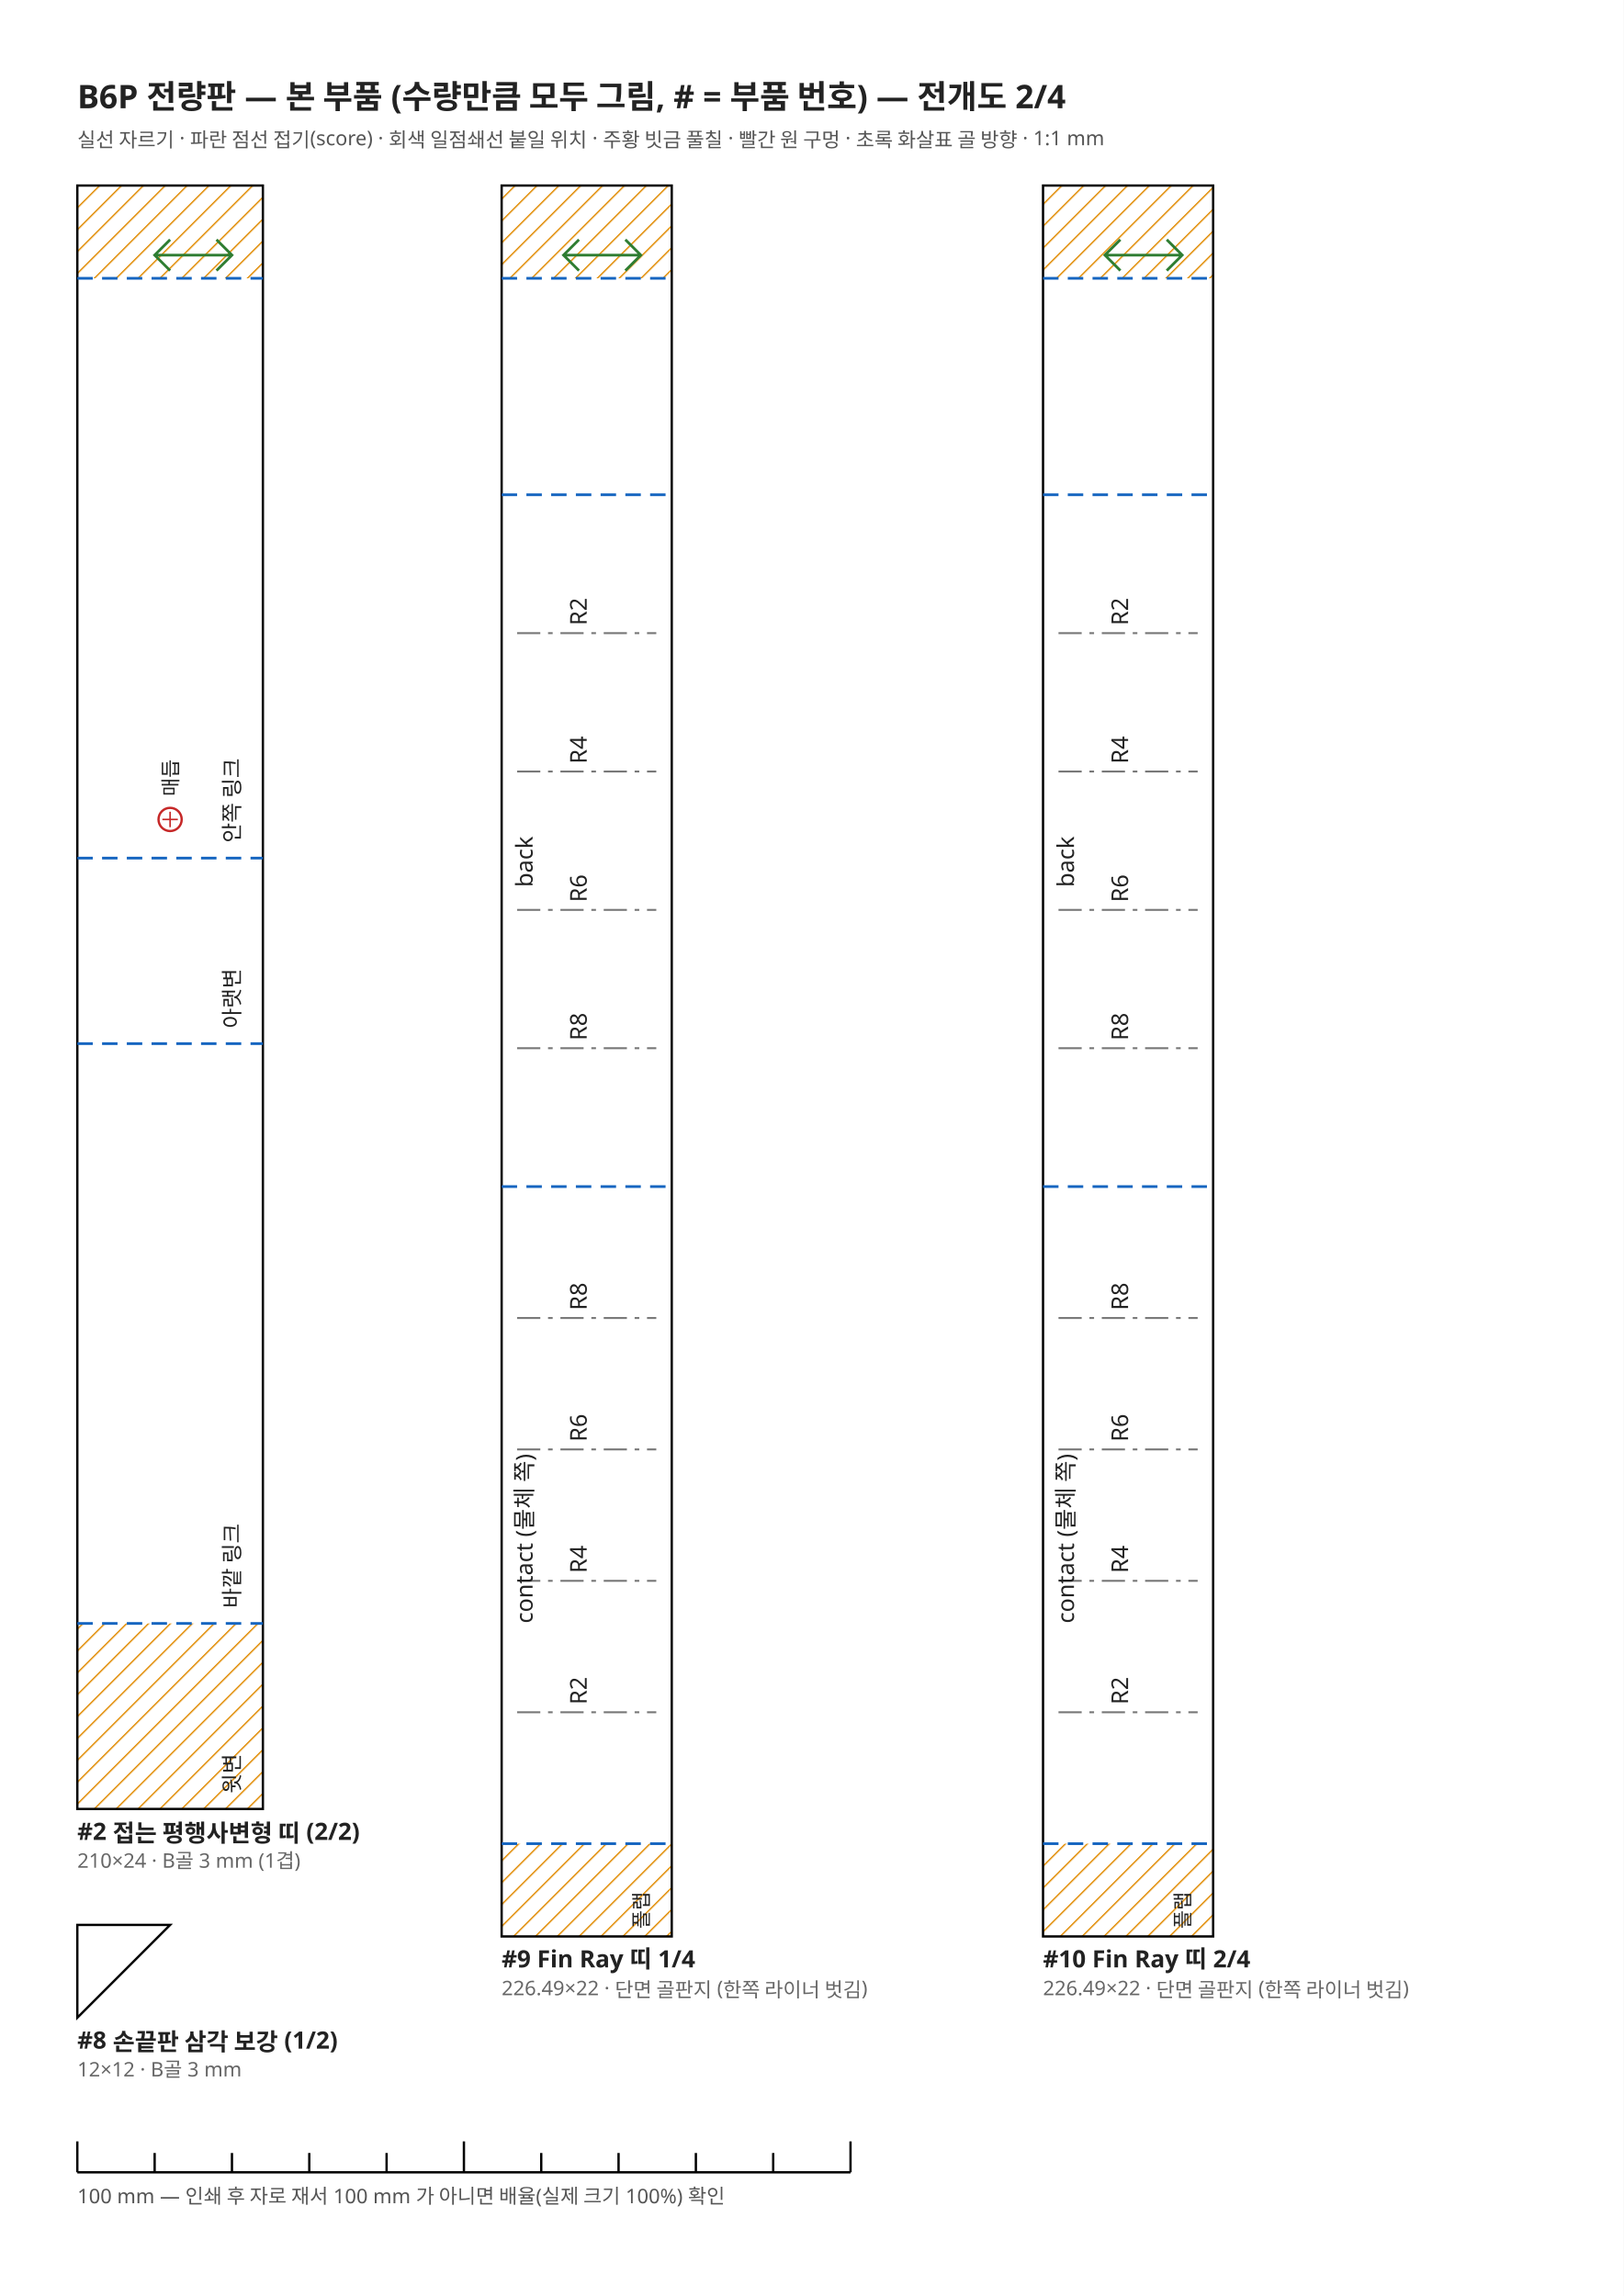
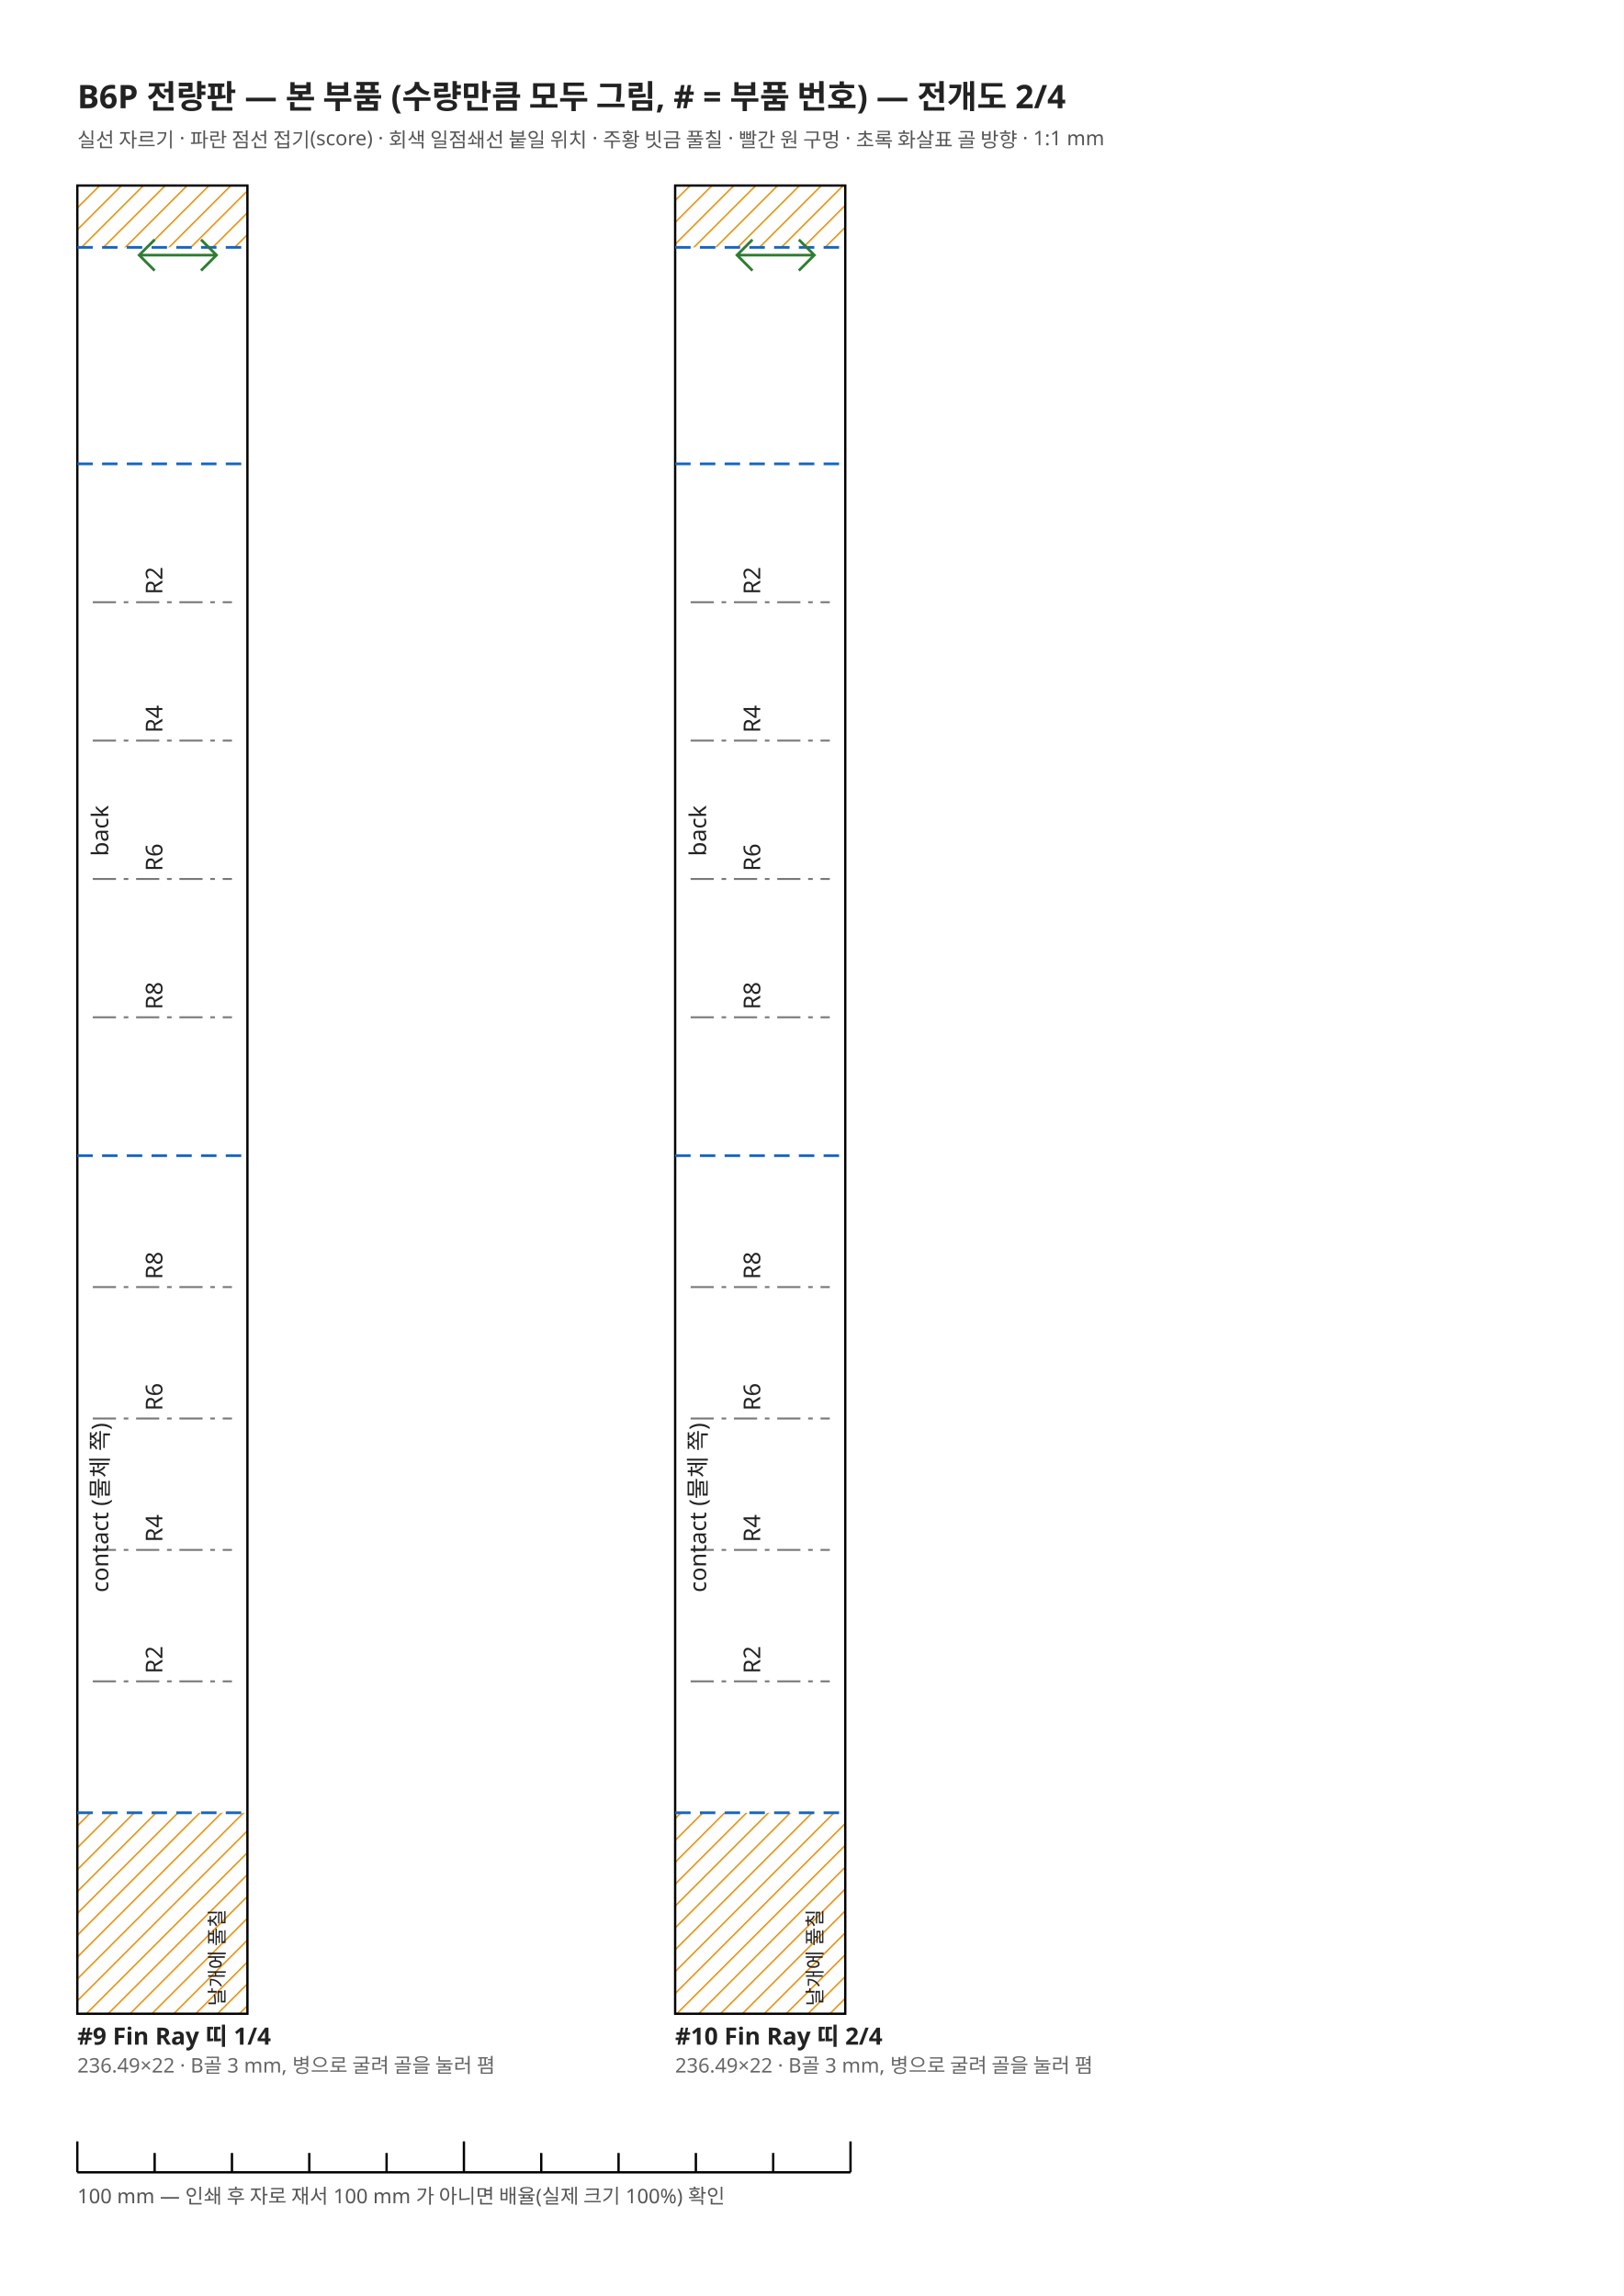
<svg xmlns="http://www.w3.org/2000/svg" width="210mm" height="297mm" viewBox="0 0 210 297">
  <defs>
    <pattern id="hatch" width="2" height="2" patternUnits="userSpaceOnUse" patternTransform="rotate(45)">
      <path d="M0 0V2" stroke="#e08a00" stroke-width=".35" />
    </pattern>
  </defs>
  <style>
.cut{fill:none;stroke:#000;stroke-width:.3}
.score{fill:none;stroke:#1565c0;stroke-width:.35;stroke-dasharray:2 1.2}
.mark{fill:none;stroke:#777;stroke-width:.25;stroke-dasharray:3 1 .6 1}
.glue{fill:url(#hatch);stroke:none}
.hole{fill:none;stroke:#c62828;stroke-width:.3}
.cross{stroke:#c62828;stroke-width:.2}
.flute{fill:none;stroke:#2e7d32;stroke-width:.35}
text{font-family:"WenQuanYi Zen Hei","IBM Plex Sans KR","Apple SD Gothic Neo","Malgun Gothic",sans-serif;fill:#222}
.lbl{font-size:3.1px;font-weight:bold}.dim{font-size:2.6px;fill:#666}
.hdr{font-size:4.2px;font-weight:bold}.small{font-size:2.6px;fill:#555}
</style>
  <rect width="210" height="297" fill="#fff" />
  <text class="hdr" x="10" y="14">B6P 전량판 — 본 부품 (수량만큼 모두 그림, # = 부품 번호) — 전개도 2/4</text>
  <text class="small" x="10" y="19">실선 자르기 · 파란 점선 접기(score) · 회색 일점쇄선 붙일 위치 · 주황 빗금 풀칠 · 빨간 원 구멍 · 초록 화살표 골 방향 · 1:1 mm</text>
-   <polygon class="glue" points="10,234 10,210 34,210 34,234" />
-   <polygon class="glue" points="10,36 10,24 34,24 34,36" />
-   <polygon class="cut" points="10,234 10,24 34,24 34,234" />
-   <polyline class="score" points="10,210 34,210" />
-   <polyline class="score" points="10,135 34,135" />
-   <polyline class="score" points="10,111 34,111" />
-   <polyline class="score" points="10,36 34,36" />
-   <circle class="hole" cx="22" cy="106" r="1.5" />
-   <path class="cross" d="M21 106h2M22 105v2" />
-   <text x="31" y="232" font-size="2.8" transform="rotate(-90 31 232)">윗변</text>
-   <text x="31" y="208" font-size="2.8" transform="rotate(-90 31 208)">바깥 링크</text>
-   <text x="31" y="133" font-size="2.8" transform="rotate(-90 31 133)">아랫변</text>
-   <text x="31" y="109" font-size="2.8" transform="rotate(-90 31 109)">안쪽 링크</text>
-   <text x="23" y="103" font-size="2.6" transform="rotate(-90 23 103)">매듭</text>
-   <path class="flute" d="M20 33H30M28 31L30 33L28 35M22 31L20 33L22 35" />
-   <text class="lbl" x="10" y="238">#2 접는 평행사변형 띠 (2/2)</text>
-   <text class="dim" x="10" y="241.6">210×24 · B골 3 mm (1겹)</text>
-   <polygon class="glue" points="64.88,250.49 64.88,238.49 86.88,238.49 86.88,250.49" />
-   <polygon class="glue" points="64.88,36 64.88,24 86.88,24 86.88,36" />
-   <polygon class="cut" points="64.88,250.49 64.88,24 86.88,24 86.88,250.49" />
-   <polyline class="score" points="64.88,238.49 86.88,238.49" />
-   <polyline class="score" points="64.88,153.49 86.88,153.49" />
-   <polyline class="score" points="64.88,64 86.88,64" />
-   <polyline class="score" points="64.88,36 86.88,36" />
-   <polyline class="mark" points="66.88,221.49 84.88,221.49" />
-   <polyline class="mark" points="66.88,81.9 84.88,81.9" />
-   <polyline class="mark" points="66.88,204.49 84.88,204.49" />
-   <polyline class="mark" points="66.88,99.8 84.88,99.8" />
-   <polyline class="mark" points="66.88,187.49 84.88,187.49" />
-   <polyline class="mark" points="66.88,117.7 84.88,117.7" />
-   <polyline class="mark" points="66.88,170.49 84.88,170.49" />
-   <polyline class="mark" points="66.88,135.59 84.88,135.59" />
-   <text x="75.88" y="220.49" font-size="3" transform="rotate(-90 75.88 220.49)">R2</text>
-   <text x="75.88" y="80.9" font-size="3" transform="rotate(-90 75.88 80.9)">R2</text>
-   <text x="75.88" y="203.49" font-size="3" transform="rotate(-90 75.88 203.49)">R4</text>
-   <text x="75.88" y="98.8" font-size="3" transform="rotate(-90 75.88 98.8)">R4</text>
-   <text x="75.88" y="186.49" font-size="3" transform="rotate(-90 75.88 186.49)">R6</text>
-   <text x="75.88" y="116.7" font-size="3" transform="rotate(-90 75.88 116.7)">R6</text>
-   <text x="75.88" y="169.49" font-size="3" transform="rotate(-90 75.88 169.49)">R8</text>
-   <text x="75.88" y="134.59" font-size="3" transform="rotate(-90 75.88 134.59)">R8</text>
-   <text x="68.88" y="209.99" font-size="3" transform="rotate(-90 68.88 209.99)">contact (물체 쪽)</text>
-   <text x="68.88" y="114.75" font-size="3" transform="rotate(-90 68.88 114.75)">back</text>
-   <text x="83.88" y="249.49" font-size="2.6" transform="rotate(-90 83.88 249.49)">플랩</text>
-   <path class="flute" d="M72.88 33H82.88M80.88 31L82.88 33L80.88 35M74.88 31L72.88 33L74.88 35" />
-   <text class="lbl" x="64.88" y="254.49">#9 Fin Ray 띠 1/4</text>
-   <text class="dim" x="64.88" y="258.09">226.49×22 · 단면 골판지 (한쪽 라이너 벗김)</text>
-   <polygon class="glue" points="134.9,250.49 134.9,238.49 156.9,238.49 156.9,250.49" />
-   <polygon class="glue" points="134.9,36 134.9,24 156.9,24 156.9,36" />
-   <polygon class="cut" points="134.9,250.49 134.9,24 156.9,24 156.9,250.49" />
-   <polyline class="score" points="134.9,238.49 156.9,238.49" />
-   <polyline class="score" points="134.9,153.49 156.9,153.49" />
-   <polyline class="score" points="134.9,64 156.9,64" />
-   <polyline class="score" points="134.9,36 156.9,36" />
-   <polyline class="mark" points="136.9,221.49 154.9,221.49" />
-   <polyline class="mark" points="136.9,81.9 154.9,81.9" />
-   <polyline class="mark" points="136.9,204.49 154.9,204.49" />
-   <polyline class="mark" points="136.9,99.8 154.9,99.8" />
-   <polyline class="mark" points="136.9,187.49 154.9,187.49" />
-   <polyline class="mark" points="136.9,117.7 154.9,117.7" />
-   <polyline class="mark" points="136.9,170.49 154.9,170.49" />
-   <polyline class="mark" points="136.9,135.59 154.9,135.59" />
-   <text x="145.9" y="220.49" font-size="3" transform="rotate(-90 145.9 220.49)">R2</text>
-   <text x="145.9" y="80.9" font-size="3" transform="rotate(-90 145.9 80.9)">R2</text>
-   <text x="145.9" y="203.49" font-size="3" transform="rotate(-90 145.9 203.49)">R4</text>
-   <text x="145.9" y="98.8" font-size="3" transform="rotate(-90 145.9 98.8)">R4</text>
-   <text x="145.9" y="186.49" font-size="3" transform="rotate(-90 145.9 186.49)">R6</text>
-   <text x="145.9" y="116.7" font-size="3" transform="rotate(-90 145.9 116.7)">R6</text>
-   <text x="145.9" y="169.49" font-size="3" transform="rotate(-90 145.9 169.49)">R8</text>
-   <text x="145.9" y="134.59" font-size="3" transform="rotate(-90 145.9 134.59)">R8</text>
-   <text x="138.9" y="209.99" font-size="3" transform="rotate(-90 138.9 209.99)">contact (물체 쪽)</text>
-   <text x="138.9" y="114.75" font-size="3" transform="rotate(-90 138.9 114.75)">back</text>
-   <text x="153.9" y="249.49" font-size="2.6" transform="rotate(-90 153.9 249.49)">플랩</text>
-   <path class="flute" d="M142.9 33H152.9M150.9 31L152.9 33L150.9 35M144.9 31L142.9 33L144.9 35" />
-   <text class="lbl" x="134.9" y="254.49">#10 Fin Ray 띠 2/4</text>
-   <text class="dim" x="134.9" y="258.09">226.49×22 · 단면 골판지 (한쪽 라이너 벗김)</text>
-   <polygon class="cut" points="10,249 22,249 10,261" />
-   <text class="lbl" x="10" y="265">#8 손끝판 삼각 보강 (1/2)</text>
-   <text class="dim" x="10" y="268.6">12×12 · B골 3 mm</text>
+   <polygon class="glue" points="10,260.49 10,234.49 32,234.49 32,260.49" />
+   <polygon class="glue" points="10,32 10,24 32,24 32,32" />
+   <polygon class="cut" points="10,260.49 10,24 32,24 32,260.49" />
+   <polyline class="score" points="10,234.49 32,234.49" />
+   <polyline class="score" points="10,149.49 32,149.49" />
+   <polyline class="score" points="10,60 32,60" />
+   <polyline class="score" points="10,32 32,32" />
+   <polyline class="mark" points="12,217.49 30,217.49" />
+   <polyline class="mark" points="12,77.9 30,77.9" />
+   <polyline class="mark" points="12,200.49 30,200.49" />
+   <polyline class="mark" points="12,95.8 30,95.8" />
+   <polyline class="mark" points="12,183.49 30,183.49" />
+   <polyline class="mark" points="12,113.7 30,113.7" />
+   <polyline class="mark" points="12,166.49 30,166.49" />
+   <polyline class="mark" points="12,131.59 30,131.59" />
+   <text x="21" y="216.49" font-size="3" transform="rotate(-90 21 216.49)">R2</text>
+   <text x="21" y="76.9" font-size="3" transform="rotate(-90 21 76.9)">R2</text>
+   <text x="21" y="199.49" font-size="3" transform="rotate(-90 21 199.49)">R4</text>
+   <text x="21" y="94.8" font-size="3" transform="rotate(-90 21 94.8)">R4</text>
+   <text x="21" y="182.49" font-size="3" transform="rotate(-90 21 182.49)">R6</text>
+   <text x="21" y="112.7" font-size="3" transform="rotate(-90 21 112.7)">R6</text>
+   <text x="21" y="165.49" font-size="3" transform="rotate(-90 21 165.49)">R8</text>
+   <text x="21" y="130.59" font-size="3" transform="rotate(-90 21 130.59)">R8</text>
+   <text x="14" y="205.99" font-size="3" transform="rotate(-90 14 205.99)">contact (물체 쪽)</text>
+   <text x="14" y="110.75" font-size="3" transform="rotate(-90 14 110.75)">back</text>
+   <text x="29" y="259.49" font-size="2.6" transform="rotate(-90 29 259.49)">날개에 풀칠</text>
+   <path class="flute" d="M18 33H28M26 31L28 33L26 35M20 31L18 33L20 35" />
+   <text class="lbl" x="10" y="264.49">#9 Fin Ray 띠 1/4</text>
+   <text class="dim" x="10" y="268.09">236.49×22 · B골 3 mm, 병으로 굴려 골을 눌러 폄</text>
+   <polygon class="glue" points="87.32,260.49 87.32,234.49 109.32,234.49 109.32,260.49" />
+   <polygon class="glue" points="87.32,32 87.32,24 109.32,24 109.32,32" />
+   <polygon class="cut" points="87.32,260.49 87.32,24 109.32,24 109.32,260.49" />
+   <polyline class="score" points="87.32,234.49 109.32,234.49" />
+   <polyline class="score" points="87.32,149.49 109.32,149.49" />
+   <polyline class="score" points="87.32,60 109.32,60" />
+   <polyline class="score" points="87.32,32 109.32,32" />
+   <polyline class="mark" points="89.32,217.49 107.32,217.49" />
+   <polyline class="mark" points="89.32,77.9 107.32,77.9" />
+   <polyline class="mark" points="89.32,200.49 107.32,200.49" />
+   <polyline class="mark" points="89.32,95.8 107.32,95.8" />
+   <polyline class="mark" points="89.32,183.49 107.32,183.49" />
+   <polyline class="mark" points="89.32,113.7 107.32,113.7" />
+   <polyline class="mark" points="89.32,166.49 107.32,166.49" />
+   <polyline class="mark" points="89.32,131.59 107.32,131.59" />
+   <text x="98.32" y="216.49" font-size="3" transform="rotate(-90 98.32 216.49)">R2</text>
+   <text x="98.32" y="76.9" font-size="3" transform="rotate(-90 98.32 76.9)">R2</text>
+   <text x="98.32" y="199.49" font-size="3" transform="rotate(-90 98.32 199.49)">R4</text>
+   <text x="98.32" y="94.8" font-size="3" transform="rotate(-90 98.32 94.8)">R4</text>
+   <text x="98.32" y="182.49" font-size="3" transform="rotate(-90 98.32 182.49)">R6</text>
+   <text x="98.32" y="112.7" font-size="3" transform="rotate(-90 98.32 112.7)">R6</text>
+   <text x="98.32" y="165.49" font-size="3" transform="rotate(-90 98.32 165.49)">R8</text>
+   <text x="98.32" y="130.59" font-size="3" transform="rotate(-90 98.32 130.59)">R8</text>
+   <text x="91.32" y="205.99" font-size="3" transform="rotate(-90 91.32 205.99)">contact (물체 쪽)</text>
+   <text x="91.32" y="110.75" font-size="3" transform="rotate(-90 91.32 110.75)">back</text>
+   <text x="106.32" y="259.49" font-size="2.6" transform="rotate(-90 106.32 259.49)">날개에 풀칠</text>
+   <path class="flute" d="M95.32 33H105.32M103.32 31L105.32 33L103.32 35M97.32 31L95.32 33L97.32 35" />
+   <text class="lbl" x="87.32" y="264.49">#10 Fin Ray 띠 2/4</text>
+   <text class="dim" x="87.32" y="268.09">236.49×22 · B골 3 mm, 병으로 굴려 골을 눌러 폄</text>
  <path class="cut" d="M10 281h100" />
  <path class="cut" d="M10 281v-4" />
  <path class="cut" d="M20 281v-2.5" />
  <path class="cut" d="M30 281v-2.5" />
  <path class="cut" d="M40 281v-2.5" />
  <path class="cut" d="M50 281v-2.5" />
  <path class="cut" d="M60 281v-4" />
  <path class="cut" d="M70 281v-2.5" />
  <path class="cut" d="M80 281v-2.5" />
  <path class="cut" d="M90 281v-2.5" />
  <path class="cut" d="M100 281v-2.5" />
  <path class="cut" d="M110 281v-4" />
  <text class="small" x="10" y="285">100 mm — 인쇄 후 자로 재서 100 mm 가 아니면 배율(실제 크기 100%) 확인</text>
</svg>
